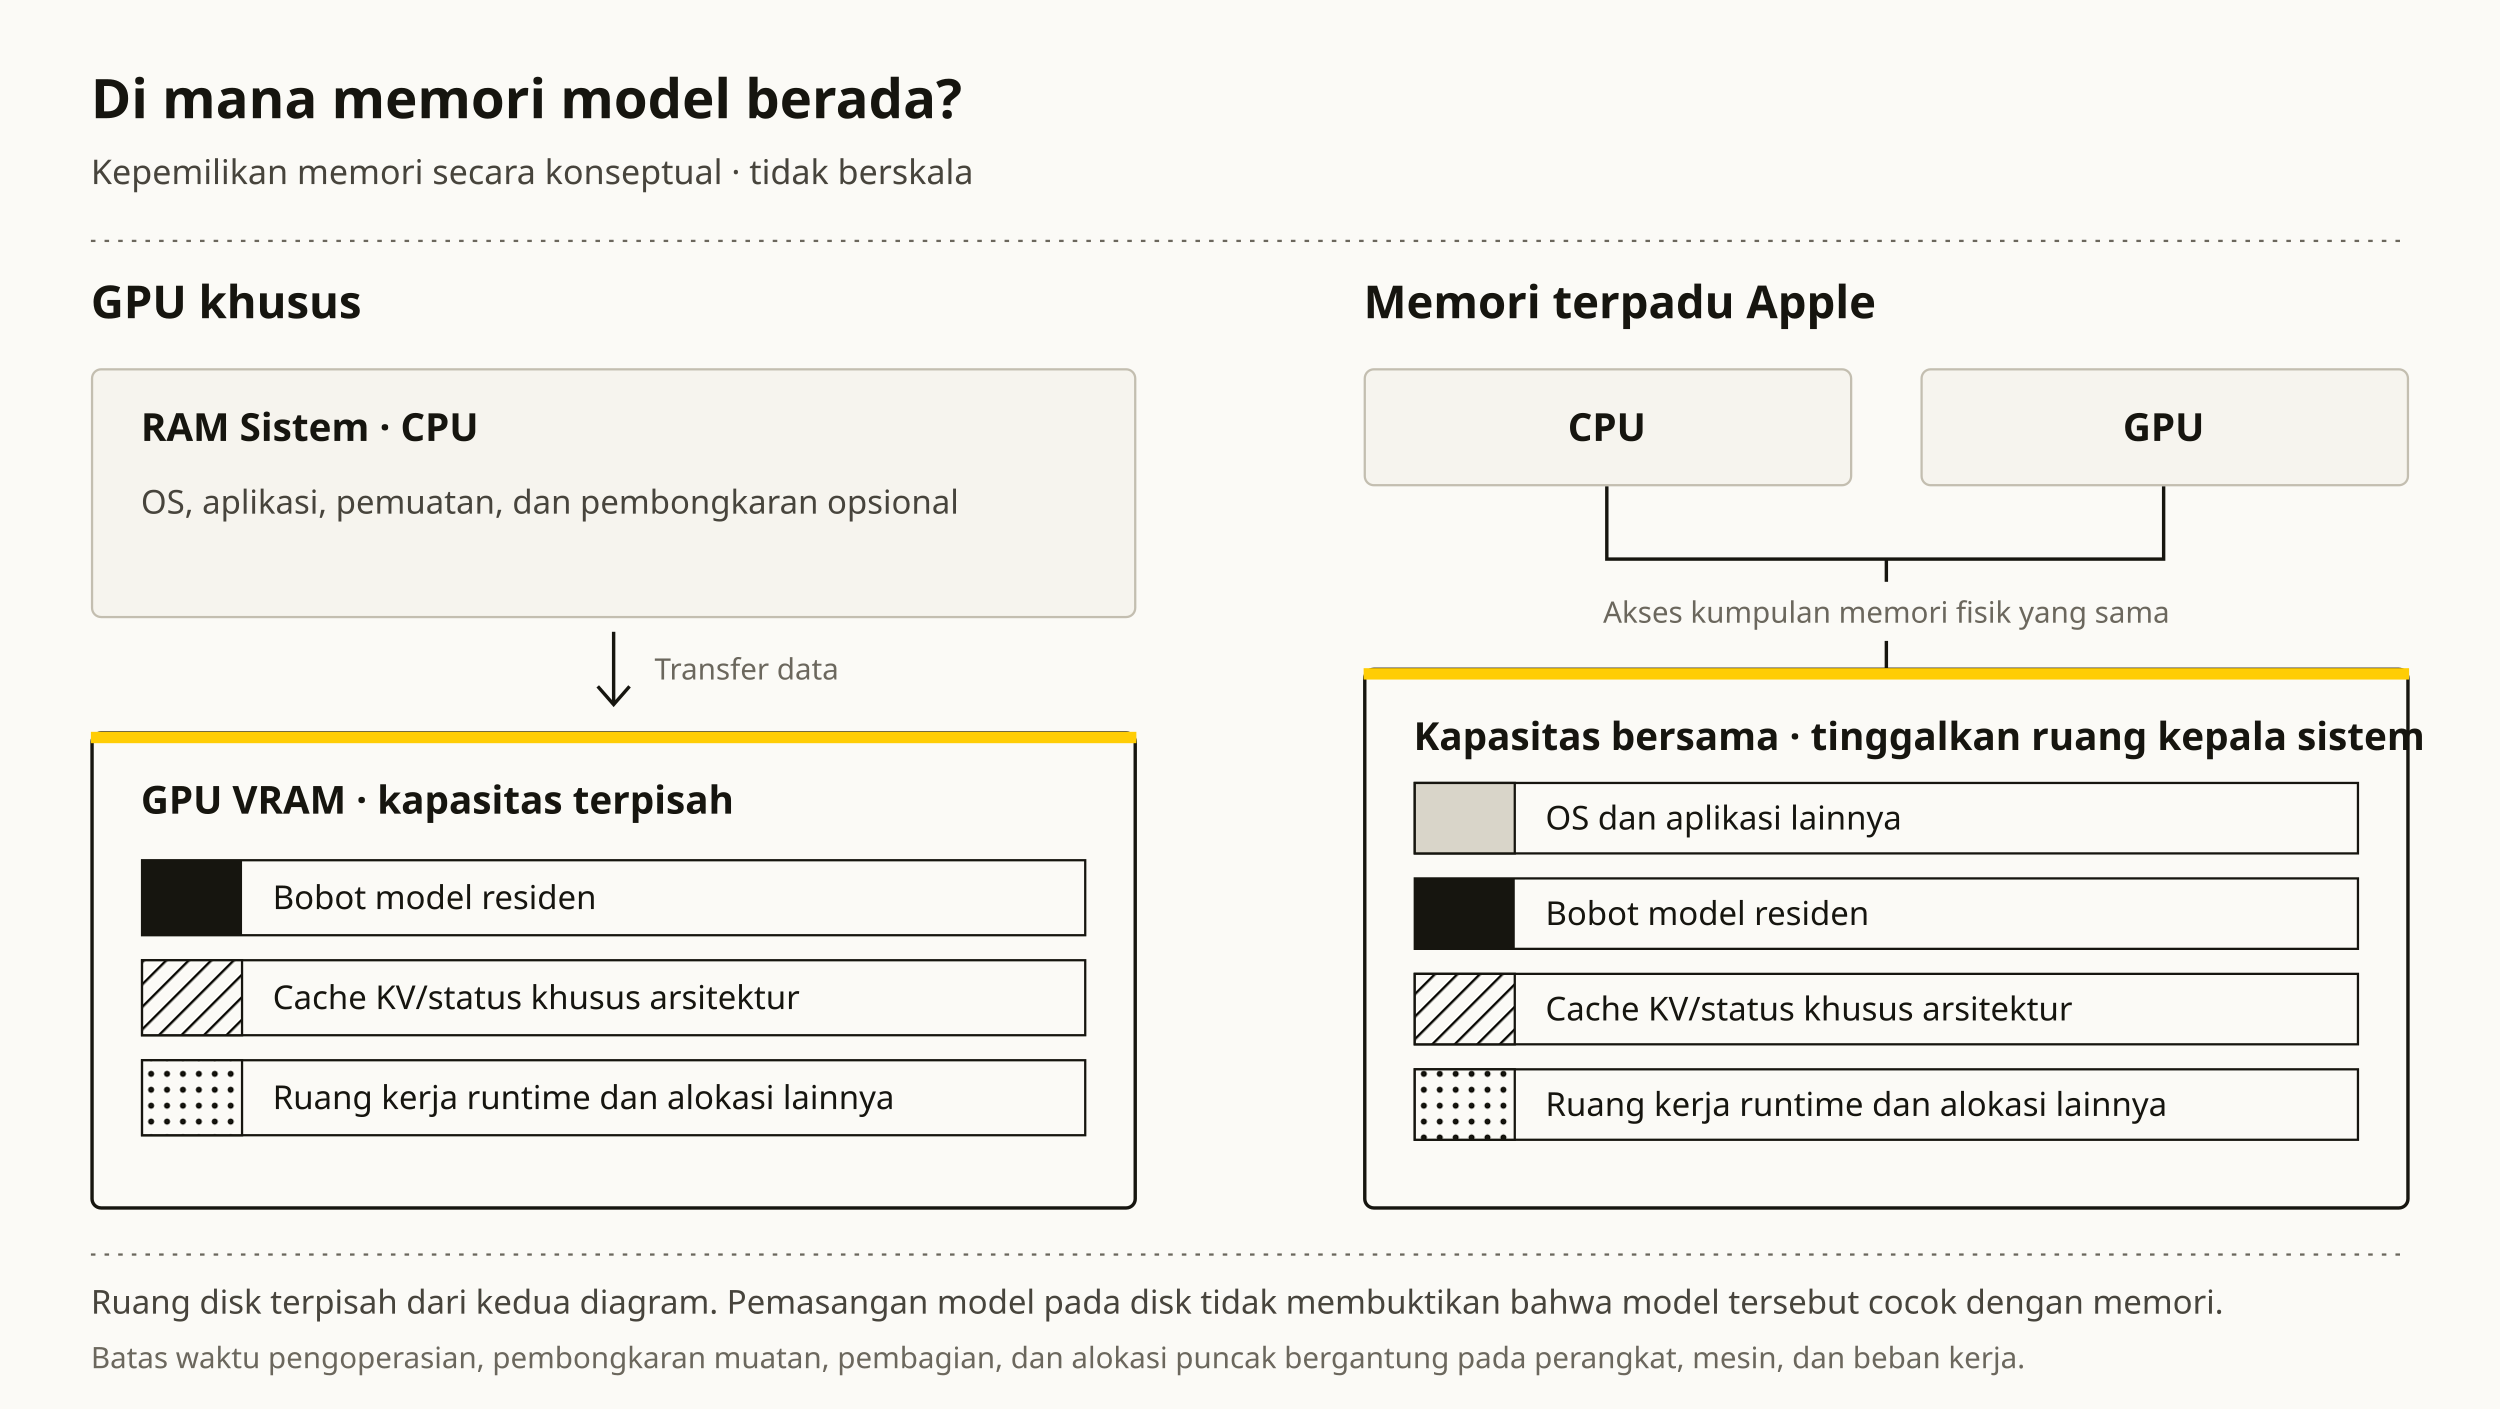
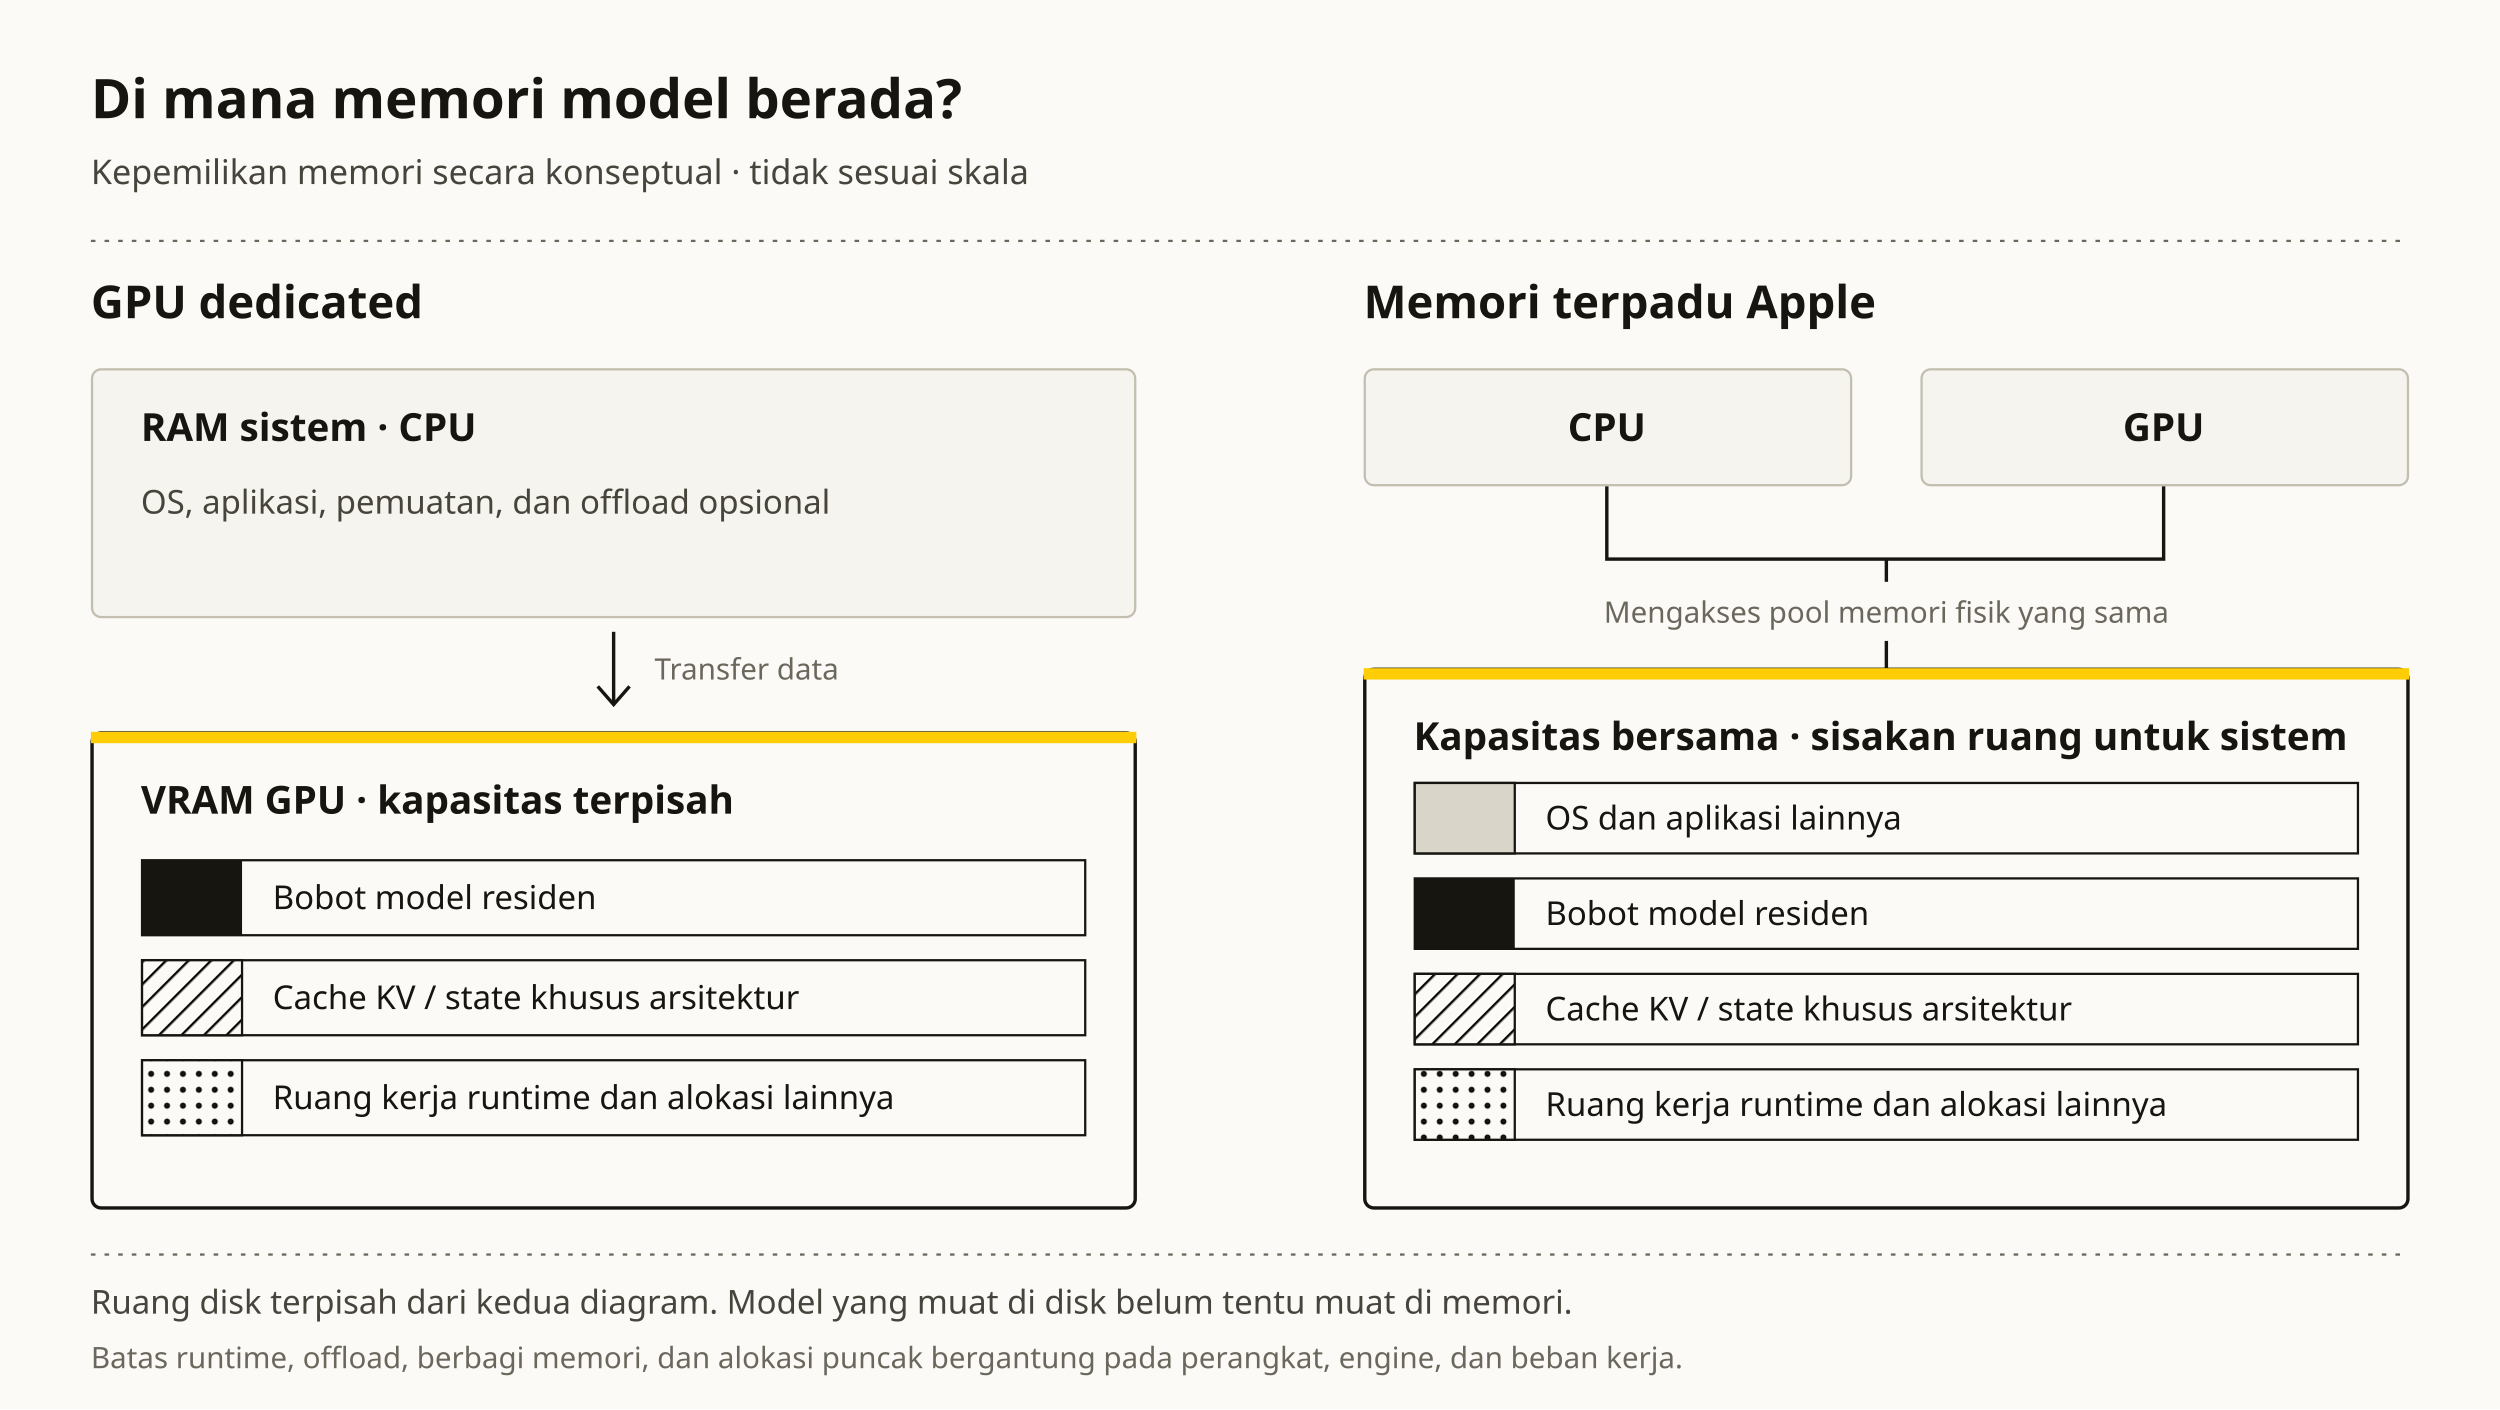
<svg xmlns="http://www.w3.org/2000/svg" width="1100" height="620" viewBox="0 0 1100 620" role="img" aria-labelledby="title desc">
  <style>
.bg{fill:#fbfaf6}.ink,.t1{fill:#16150f}.t2{fill:#47443c}.t3{fill:#6b675d}.ln{fill:none;stroke:#16150f}.box{fill:#fbfaf6;stroke:#16150f}
.soft{fill:#f6f4ee;stroke:#c3beb0}.os{fill:#d9d5c9;stroke:#16150f}.rl{fill:none;stroke:#6b675d}.tape{fill:#ffcd05}
@media (prefers-color-scheme:dark){.bg{fill:#1a1a16}.ink,.t1{fill:#eeece4}.t2{fill:#bdb9ad}.t3{fill:#959186}.ln{stroke:#eeece4}.box{fill:#1a1a16;stroke:#eeece4}
.soft{fill:#1f1f1a;stroke:#45433b}.os{fill:#45433b;stroke:#eeece4}.rl{stroke:#959186}}
text{font-family:'Schibsted Grotesk Variable','Schibsted Grotesk',system-ui,-apple-system,'Segoe UI','Noto Sans',sans-serif}
</style>
  <defs>
    <pattern id="hatch" width="7" height="7" patternUnits="userSpaceOnUse" patternTransform="rotate(45)">
      <rect width="7" height="7" class="bg" />
      <path d="M0 0V7" class="ln" stroke-width="2.2" />
    </pattern>
    <pattern id="dots" width="7" height="7" patternUnits="userSpaceOnUse">
      <rect width="7" height="7" class="bg" />
      <circle cx="3.5" cy="3.5" r="1.35" class="ink" />
    </pattern>
  </defs>
  <rect width="1100" height="620" class="bg" />
  <text x="40" y="52" font-size="24" font-weight="700" class="t1" data-fit="1010" data-rtl-x="1060">Di mana memori model berada?</text>
-   <text x="40" y="81" font-size="15" class="t2" data-fit="1010" data-rtl-x="1060">Kepemilikan memori secara konseptual · tidak berskala</text>
+   <text x="40" y="81" font-size="15" class="t2" data-fit="1010" data-rtl-x="1060">Kepemilikan memori secara konseptual · tidak sesuai skala</text>
  <path d="M40 106H1060" class="rl" stroke-dasharray="2 4" />
-   <text x="40" y="140" font-size="20" font-weight="650" class="t1" data-fit="460" data-rtl-x="500">GPU khusus</text>
+   <text x="40" y="140" font-size="20" font-weight="650" class="t1" data-fit="460" data-rtl-x="500">GPU dedicated</text>
  <text x="600" y="140" font-size="20" font-weight="650" class="t1" data-fit="460" data-rtl-x="1060">Memori terpadu Apple</text>
  <rect x="40.5" y="162.5" width="459" height="109" rx="4" class="soft" />
-   <text x="62" y="194" font-size="17" font-weight="650" class="t1" data-fit="416" data-rtl-x="478">RAM Sistem · CPU</text>
-   <text x="62" y="226" font-size="14.5" class="t2" data-fit="416" data-rtl-x="478">OS, aplikasi, pemuatan, dan pembongkaran opsional</text>
+   <text x="62" y="194" font-size="17" font-weight="650" class="t1" data-fit="416" data-rtl-x="478">RAM sistem · CPU</text>
+   <text x="62" y="226" font-size="14.5" class="t2" data-fit="416" data-rtl-x="478">OS, aplikasi, pemuatan, dan offload opsional</text>
  <path d="M270 278V310M263 302l7 8 7-8" class="ln" stroke-width="1.5" />
  <text x="288" y="299" font-size="13" class="t3" data-fit="200" data-rtl-x="252">Transfer data</text>
  <rect x="40.5" y="322.5" width="459" height="209" rx="4" class="box" stroke-width="1.5" />
  <rect x="40" y="322" width="460" height="5" class="tape" />
-   <text x="62" y="358" font-size="17" font-weight="650" class="t1" data-fit="416" data-rtl-x="478">GPU VRAM · kapasitas terpisah</text>
+   <text x="62" y="358" font-size="17" font-weight="650" class="t1" data-fit="416" data-rtl-x="478">VRAM GPU · kapasitas terpisah</text>
  <rect x="62.5" y="378.5" width="415" height="33" class="box" />
  <rect x="62.5" y="378.5" width="44" height="33" class="ink" />
  <text x="120" y="400" font-size="14.5" class="t1" data-fit="350" data-rtl-x="466">Bobot model residen</text>
  <rect x="62.5" y="422.5" width="415" height="33" class="box" />
  <rect x="62.5" y="422.5" width="44" height="33" fill="url(#hatch)" />
  <rect x="62.5" y="422.5" width="44" height="33" class="ln" />
-   <text x="120" y="444" font-size="14.5" class="t1" data-fit="350" data-rtl-x="466">Cache KV/status khusus arsitektur</text>
+   <text x="120" y="444" font-size="14.5" class="t1" data-fit="350" data-rtl-x="466">Cache KV / state khusus arsitektur</text>
  <rect x="62.5" y="466.5" width="415" height="33" class="box" />
  <rect x="62.5" y="466.5" width="44" height="33" fill="url(#dots)" />
  <rect x="62.5" y="466.5" width="44" height="33" class="ln" />
  <text x="120" y="488" font-size="14.5" class="t1" data-fit="350" data-rtl-x="466">Ruang kerja runtime dan alokasi lainnya</text>
  <rect x="600.5" y="162.5" width="214" height="51" rx="4" class="soft" />
  <text x="707" y="194" font-size="17" font-weight="650" text-anchor="middle" class="t1">CPU</text>
  <rect x="845.5" y="162.5" width="214" height="51" rx="4" class="soft" />
  <text x="952" y="194" font-size="17" font-weight="650" text-anchor="middle" class="t1">GPU</text>
  <path d="M707 214V246H952V214M830 246V256M830 282V294" class="ln" stroke-width="1.5" />
-   <text x="830" y="274" font-size="13" text-anchor="middle" class="t3" data-fit="440">Akses kumpulan memori fisik yang sama</text>
+   <text x="830" y="274" font-size="13" text-anchor="middle" class="t3" data-fit="440">Mengakses pool memori fisik yang sama</text>
  <rect x="600.5" y="294.5" width="459" height="237" rx="4" class="box" stroke-width="1.5" />
  <rect x="600" y="294" width="460" height="5" class="tape" />
-   <text x="622" y="330" font-size="17" font-weight="650" class="t1" data-fit="416" data-rtl-x="1038" textLength="416" lengthAdjust="spacingAndGlyphs">Kapasitas bersama · tinggalkan ruang kepala sistem</text>
+   <text x="622" y="330" font-size="17" font-weight="650" class="t1" data-fit="416" data-rtl-x="1038">Kapasitas bersama · sisakan ruang untuk sistem</text>
  <rect x="622.5" y="344.5" width="415" height="31" class="box" />
  <rect x="622.5" y="344.5" width="44" height="31" class="os" />
  <text x="680" y="365" font-size="14.5" class="t1" data-fit="350" data-rtl-x="1026">OS dan aplikasi lainnya</text>
  <rect x="622.5" y="386.5" width="415" height="31" class="box" />
  <rect x="622.5" y="386.5" width="44" height="31" class="ink" />
  <text x="680" y="407" font-size="14.5" class="t1" data-fit="350" data-rtl-x="1026">Bobot model residen</text>
  <rect x="622.5" y="428.5" width="415" height="31" class="box" />
  <rect x="622.5" y="428.5" width="44" height="31" fill="url(#hatch)" />
  <rect x="622.5" y="428.5" width="44" height="31" class="ln" />
-   <text x="680" y="449" font-size="14.5" class="t1" data-fit="350" data-rtl-x="1026">Cache KV/status khusus arsitektur</text>
+   <text x="680" y="449" font-size="14.5" class="t1" data-fit="350" data-rtl-x="1026">Cache KV / state khusus arsitektur</text>
  <rect x="622.5" y="470.5" width="415" height="31" class="box" />
  <rect x="622.5" y="470.5" width="44" height="31" fill="url(#dots)" />
  <rect x="622.5" y="470.5" width="44" height="31" class="ln" />
  <text x="680" y="491" font-size="14.5" class="t1" data-fit="350" data-rtl-x="1026">Ruang kerja runtime dan alokasi lainnya</text>
  <path d="M40 552H1060" class="rl" stroke-dasharray="2 4" />
-   <text x="40" y="578" font-size="14.5" class="t2" data-fit="1020" data-rtl-x="1060">Ruang disk terpisah dari kedua diagram. Pemasangan model pada disk tidak membuktikan bahwa model tersebut cocok dengan memori.</text>
-   <text x="40" y="602" font-size="13" class="t3" data-fit="1020" data-rtl-x="1060">Batas waktu pengoperasian, pembongkaran muatan, pembagian, dan alokasi puncak bergantung pada perangkat, mesin, dan beban kerja.</text>
+   <text x="40" y="578" font-size="14.5" class="t2" data-fit="1020" data-rtl-x="1060">Ruang disk terpisah dari kedua diagram. Model yang muat di disk belum tentu muat di memori.</text>
+   <text x="40" y="602" font-size="13" class="t3" data-fit="1020" data-rtl-x="1060">Batas runtime, offload, berbagi memori, dan alokasi puncak bergantung pada perangkat, engine, dan beban kerja.</text>
</svg>
